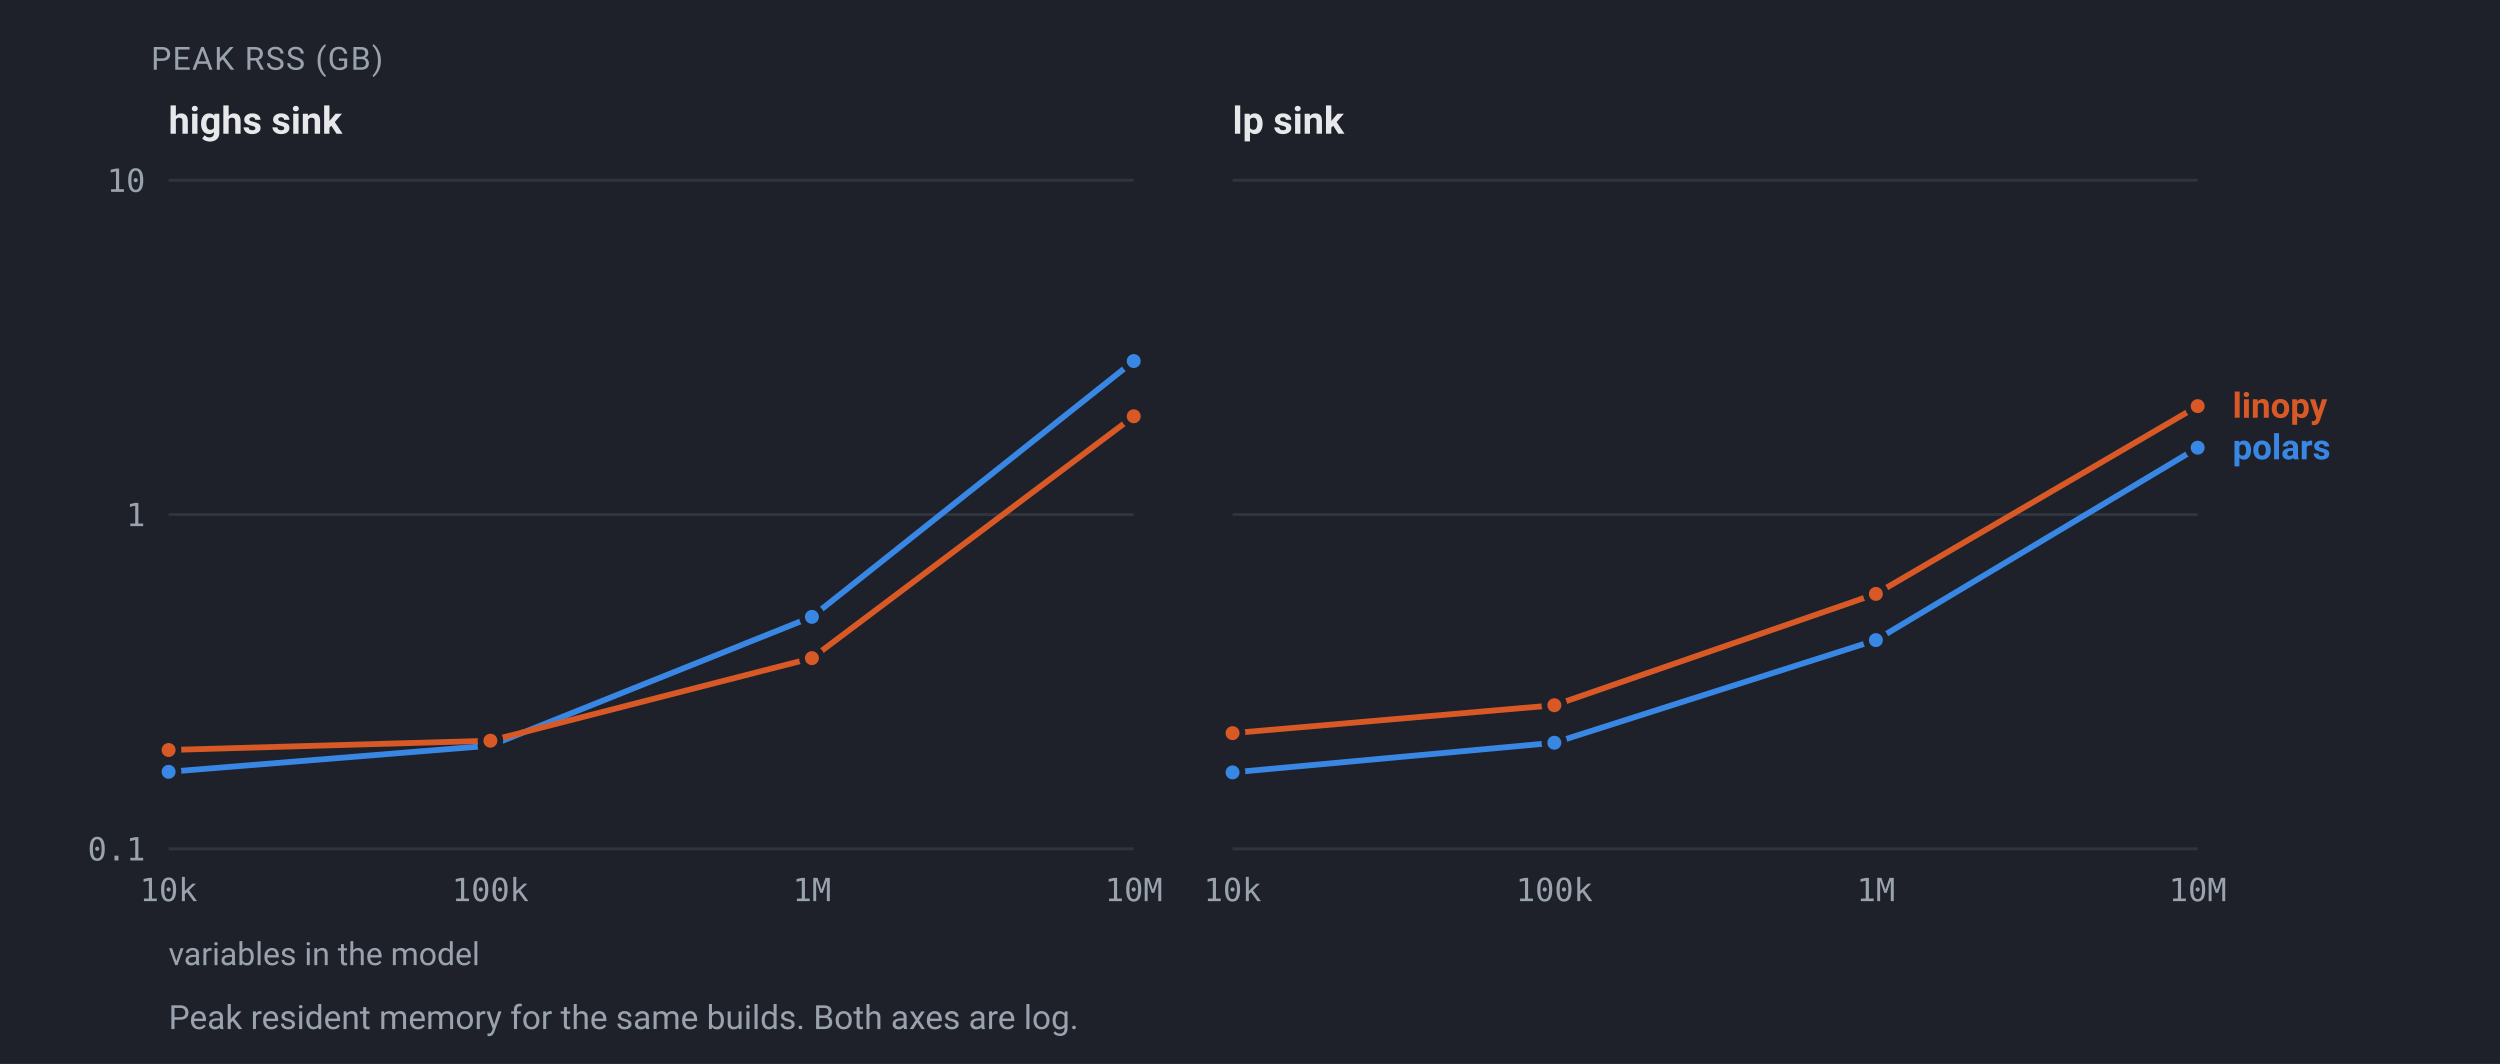
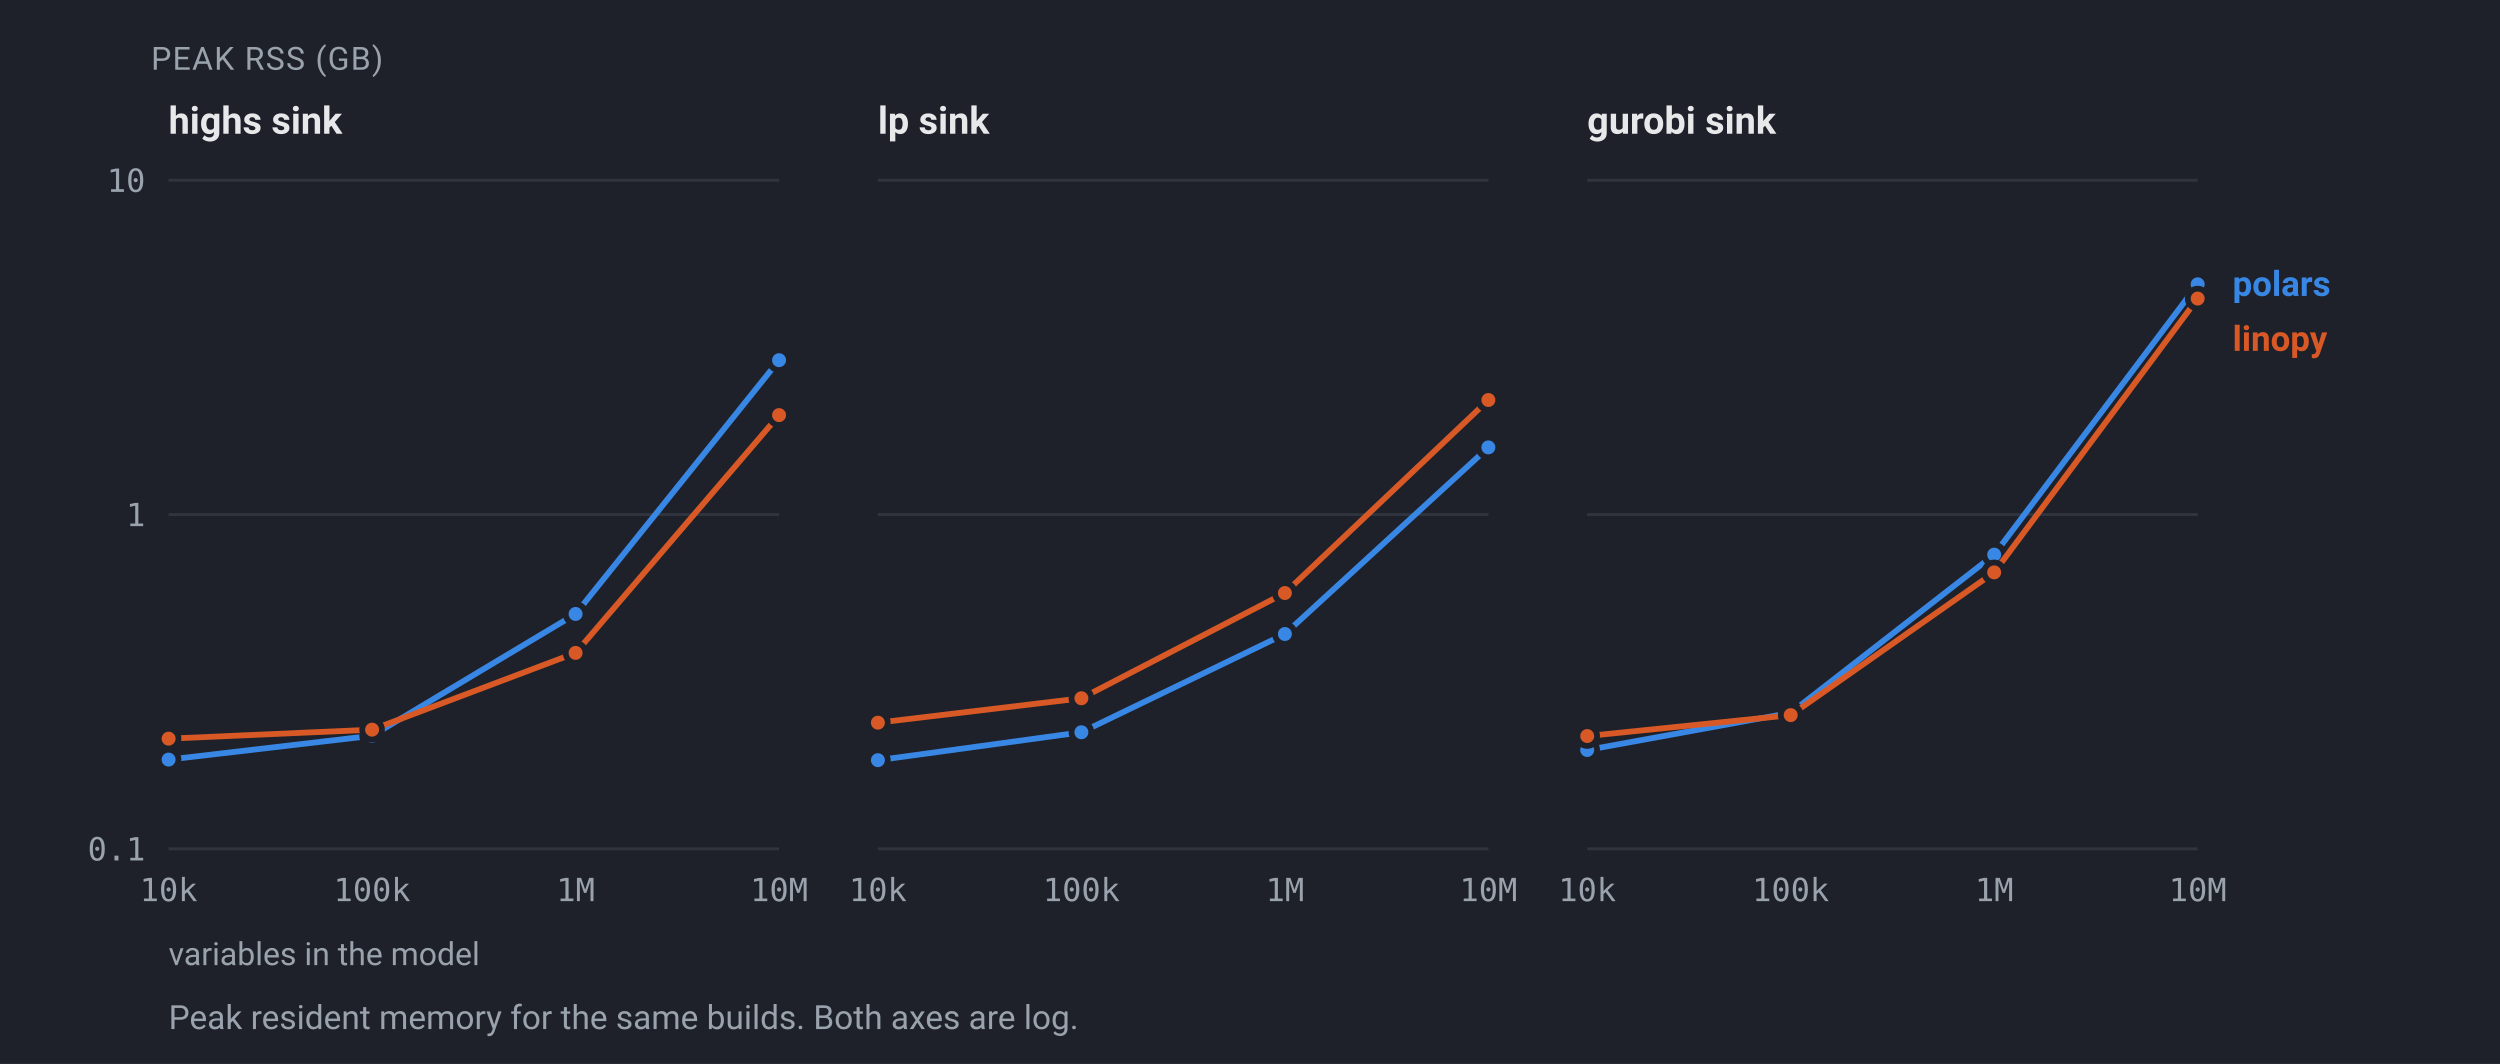
<svg xmlns="http://www.w3.org/2000/svg" viewBox="0 0 860 366" width="860" height="366" font-family="system-ui, -apple-system, 'Segoe UI', Roboto, sans-serif" role="img" aria-label="Peak resident memory for the same builds. Both axes are log.">
  <rect width="860" height="366" fill="#1e2129" />
  <text x="58" y="46" font-size="13" font-weight="600" fill="#e6e8ea">highs sink</text>
-   <line x1="58" y1="292.0" x2="390" y2="292.0" stroke="#2f343e" stroke-width="1" />
+   <line x1="58" y1="292.0" x2="268" y2="292.0" stroke="#2f343e" stroke-width="1" />
  <text x="50" y="296.0" font-size="11" text-anchor="end" font-family="ui-monospace, 'JetBrains Mono', 'SF Mono', Menlo, monospace" fill="#9aa3ad">0.1</text>
-   <line x1="58" y1="177.0" x2="390" y2="177.0" stroke="#2f343e" stroke-width="1" />
+   <line x1="58" y1="177.0" x2="268" y2="177.0" stroke="#2f343e" stroke-width="1" />
  <text x="50" y="181.0" font-size="11" text-anchor="end" font-family="ui-monospace, 'JetBrains Mono', 'SF Mono', Menlo, monospace" fill="#9aa3ad">1</text>
-   <line x1="58" y1="62.0" x2="390" y2="62.0" stroke="#2f343e" stroke-width="1" />
+   <line x1="58" y1="62.0" x2="268" y2="62.0" stroke="#2f343e" stroke-width="1" />
  <text x="50" y="66.0" font-size="11" text-anchor="end" font-family="ui-monospace, 'JetBrains Mono', 'SF Mono', Menlo, monospace" fill="#9aa3ad">10</text>
  <text x="58.0" y="310" font-size="11" text-anchor="middle" font-family="ui-monospace, 'JetBrains Mono', 'SF Mono', Menlo, monospace" fill="#9aa3ad">10k</text>
-   <text x="168.7" y="310" font-size="11" text-anchor="middle" font-family="ui-monospace, 'JetBrains Mono', 'SF Mono', Menlo, monospace" fill="#9aa3ad">100k</text>
-   <text x="279.3" y="310" font-size="11" text-anchor="middle" font-family="ui-monospace, 'JetBrains Mono', 'SF Mono', Menlo, monospace" fill="#9aa3ad">1M</text>
-   <text x="390.0" y="310" font-size="11" text-anchor="middle" font-family="ui-monospace, 'JetBrains Mono', 'SF Mono', Menlo, monospace" fill="#9aa3ad">10M</text>
-   <path d="M58.0,265.5 L168.7,256.5 L279.3,212.2 L390.0,124.2" fill="none" stroke="#3987e5" stroke-width="2" stroke-linejoin="round" stroke-linecap="round" />
-   <circle cx="58.0" cy="265.5" r="3.4" fill="#3987e5" stroke="#1e2129" stroke-width="2" />
-   <circle cx="168.7" cy="256.5" r="3.4" fill="#3987e5" stroke="#1e2129" stroke-width="2" />
-   <circle cx="279.3" cy="212.2" r="3.4" fill="#3987e5" stroke="#1e2129" stroke-width="2" />
-   <circle cx="390.0" cy="124.2" r="3.4" fill="#3987e5" stroke="#1e2129" stroke-width="2" />
-   <path d="M58.0,258.0 L168.7,254.8 L279.3,226.4 L390.0,143.2" fill="none" stroke="#d95926" stroke-width="2" stroke-linejoin="round" stroke-linecap="round" />
-   <circle cx="58.0" cy="258.0" r="3.4" fill="#d95926" stroke="#1e2129" stroke-width="2" />
-   <circle cx="168.7" cy="254.8" r="3.4" fill="#d95926" stroke="#1e2129" stroke-width="2" />
-   <circle cx="279.3" cy="226.4" r="3.4" fill="#d95926" stroke="#1e2129" stroke-width="2" />
-   <circle cx="390.0" cy="143.2" r="3.4" fill="#d95926" stroke="#1e2129" stroke-width="2" />
-   <text x="424" y="46" font-size="13" font-weight="600" fill="#e6e8ea">lp sink</text>
-   <line x1="424" y1="292.0" x2="756" y2="292.0" stroke="#2f343e" stroke-width="1" />
-   <line x1="424" y1="177.0" x2="756" y2="177.0" stroke="#2f343e" stroke-width="1" />
-   <line x1="424" y1="62.0" x2="756" y2="62.0" stroke="#2f343e" stroke-width="1" />
-   <text x="424.0" y="310" font-size="11" text-anchor="middle" font-family="ui-monospace, 'JetBrains Mono', 'SF Mono', Menlo, monospace" fill="#9aa3ad">10k</text>
-   <text x="534.7" y="310" font-size="11" text-anchor="middle" font-family="ui-monospace, 'JetBrains Mono', 'SF Mono', Menlo, monospace" fill="#9aa3ad">100k</text>
-   <text x="645.3" y="310" font-size="11" text-anchor="middle" font-family="ui-monospace, 'JetBrains Mono', 'SF Mono', Menlo, monospace" fill="#9aa3ad">1M</text>
+   <text x="128.0" y="310" font-size="11" text-anchor="middle" font-family="ui-monospace, 'JetBrains Mono', 'SF Mono', Menlo, monospace" fill="#9aa3ad">100k</text>
+   <text x="198.0" y="310" font-size="11" text-anchor="middle" font-family="ui-monospace, 'JetBrains Mono', 'SF Mono', Menlo, monospace" fill="#9aa3ad">1M</text>
+   <text x="268.0" y="310" font-size="11" text-anchor="middle" font-family="ui-monospace, 'JetBrains Mono', 'SF Mono', Menlo, monospace" fill="#9aa3ad">10M</text>
+   <path d="M58.0,261.3 L128.0,253.1 L198.0,211.2 L268.0,123.9" fill="none" stroke="#3987e5" stroke-width="2" stroke-linejoin="round" stroke-linecap="round" />
+   <circle cx="58.0" cy="261.3" r="3.4" fill="#3987e5" stroke="#1e2129" stroke-width="2" />
+   <circle cx="128.0" cy="253.1" r="3.4" fill="#3987e5" stroke="#1e2129" stroke-width="2" />
+   <circle cx="198.0" cy="211.2" r="3.4" fill="#3987e5" stroke="#1e2129" stroke-width="2" />
+   <circle cx="268.0" cy="123.9" r="3.4" fill="#3987e5" stroke="#1e2129" stroke-width="2" />
+   <path d="M58.0,254.1 L128.0,251.0 L198.0,224.6 L268.0,142.8" fill="none" stroke="#d95926" stroke-width="2" stroke-linejoin="round" stroke-linecap="round" />
+   <circle cx="58.0" cy="254.1" r="3.4" fill="#d95926" stroke="#1e2129" stroke-width="2" />
+   <circle cx="128.0" cy="251.0" r="3.4" fill="#d95926" stroke="#1e2129" stroke-width="2" />
+   <circle cx="198.0" cy="224.6" r="3.4" fill="#d95926" stroke="#1e2129" stroke-width="2" />
+   <circle cx="268.0" cy="142.8" r="3.4" fill="#d95926" stroke="#1e2129" stroke-width="2" />
+   <text x="302" y="46" font-size="13" font-weight="600" fill="#e6e8ea">lp sink</text>
+   <line x1="302" y1="292.0" x2="512" y2="292.0" stroke="#2f343e" stroke-width="1" />
+   <line x1="302" y1="177.0" x2="512" y2="177.0" stroke="#2f343e" stroke-width="1" />
+   <line x1="302" y1="62.0" x2="512" y2="62.0" stroke="#2f343e" stroke-width="1" />
+   <text x="302.0" y="310" font-size="11" text-anchor="middle" font-family="ui-monospace, 'JetBrains Mono', 'SF Mono', Menlo, monospace" fill="#9aa3ad">10k</text>
+   <text x="372.0" y="310" font-size="11" text-anchor="middle" font-family="ui-monospace, 'JetBrains Mono', 'SF Mono', Menlo, monospace" fill="#9aa3ad">100k</text>
+   <text x="442.0" y="310" font-size="11" text-anchor="middle" font-family="ui-monospace, 'JetBrains Mono', 'SF Mono', Menlo, monospace" fill="#9aa3ad">1M</text>
+   <text x="512.0" y="310" font-size="11" text-anchor="middle" font-family="ui-monospace, 'JetBrains Mono', 'SF Mono', Menlo, monospace" fill="#9aa3ad">10M</text>
+   <path d="M302.0,261.5 L372.0,251.9 L442.0,218.1 L512.0,153.9" fill="none" stroke="#3987e5" stroke-width="2" stroke-linejoin="round" stroke-linecap="round" />
+   <circle cx="302.0" cy="261.5" r="3.4" fill="#3987e5" stroke="#1e2129" stroke-width="2" />
+   <circle cx="372.0" cy="251.9" r="3.4" fill="#3987e5" stroke="#1e2129" stroke-width="2" />
+   <circle cx="442.0" cy="218.1" r="3.4" fill="#3987e5" stroke="#1e2129" stroke-width="2" />
+   <circle cx="512.0" cy="153.9" r="3.4" fill="#3987e5" stroke="#1e2129" stroke-width="2" />
+   <path d="M302.0,248.6 L372.0,240.2 L442.0,204.0 L512.0,137.6" fill="none" stroke="#d95926" stroke-width="2" stroke-linejoin="round" stroke-linecap="round" />
+   <circle cx="302.0" cy="248.6" r="3.4" fill="#d95926" stroke="#1e2129" stroke-width="2" />
+   <circle cx="372.0" cy="240.2" r="3.4" fill="#d95926" stroke="#1e2129" stroke-width="2" />
+   <circle cx="442.0" cy="204.0" r="3.4" fill="#d95926" stroke="#1e2129" stroke-width="2" />
+   <circle cx="512.0" cy="137.6" r="3.4" fill="#d95926" stroke="#1e2129" stroke-width="2" />
+   <text x="546" y="46" font-size="13" font-weight="600" fill="#e6e8ea">gurobi sink</text>
+   <line x1="546" y1="292.0" x2="756" y2="292.0" stroke="#2f343e" stroke-width="1" />
+   <line x1="546" y1="177.0" x2="756" y2="177.0" stroke="#2f343e" stroke-width="1" />
+   <line x1="546" y1="62.0" x2="756" y2="62.0" stroke="#2f343e" stroke-width="1" />
+   <text x="546.0" y="310" font-size="11" text-anchor="middle" font-family="ui-monospace, 'JetBrains Mono', 'SF Mono', Menlo, monospace" fill="#9aa3ad">10k</text>
+   <text x="616.0" y="310" font-size="11" text-anchor="middle" font-family="ui-monospace, 'JetBrains Mono', 'SF Mono', Menlo, monospace" fill="#9aa3ad">100k</text>
+   <text x="686.0" y="310" font-size="11" text-anchor="middle" font-family="ui-monospace, 'JetBrains Mono', 'SF Mono', Menlo, monospace" fill="#9aa3ad">1M</text>
  <text x="756.0" y="310" font-size="11" text-anchor="middle" font-family="ui-monospace, 'JetBrains Mono', 'SF Mono', Menlo, monospace" fill="#9aa3ad">10M</text>
-   <path d="M424.0,265.7 L534.7,255.5 L645.3,220.2 L756.0,154.0" fill="none" stroke="#3987e5" stroke-width="2" stroke-linejoin="round" stroke-linecap="round" />
-   <circle cx="424.0" cy="265.7" r="3.4" fill="#3987e5" stroke="#1e2129" stroke-width="2" />
-   <circle cx="534.7" cy="255.5" r="3.4" fill="#3987e5" stroke="#1e2129" stroke-width="2" />
-   <circle cx="645.3" cy="220.2" r="3.4" fill="#3987e5" stroke="#1e2129" stroke-width="2" />
-   <circle cx="756.0" cy="154.0" r="3.4" fill="#3987e5" stroke="#1e2129" stroke-width="2" />
-   <path d="M424.0,252.2 L534.7,242.6 L645.3,204.3 L756.0,139.7" fill="none" stroke="#d95926" stroke-width="2" stroke-linejoin="round" stroke-linecap="round" />
-   <circle cx="424.0" cy="252.2" r="3.4" fill="#d95926" stroke="#1e2129" stroke-width="2" />
-   <circle cx="534.7" cy="242.6" r="3.4" fill="#d95926" stroke="#1e2129" stroke-width="2" />
-   <circle cx="645.3" cy="204.3" r="3.4" fill="#d95926" stroke="#1e2129" stroke-width="2" />
-   <circle cx="756.0" cy="139.7" r="3.4" fill="#d95926" stroke="#1e2129" stroke-width="2" />
-   <text x="768.0" y="143.7" font-size="12" font-weight="600" fill="#d95926">linopy</text>
-   <text x="768.0" y="158.0" font-size="12" font-weight="600" fill="#3987e5">polars</text>
+   <path d="M546.0,258.0 L616.0,245.2 L686.0,190.8 L756.0,97.8" fill="none" stroke="#3987e5" stroke-width="2" stroke-linejoin="round" stroke-linecap="round" />
+   <circle cx="546.0" cy="258.0" r="3.4" fill="#3987e5" stroke="#1e2129" stroke-width="2" />
+   <circle cx="616.0" cy="245.2" r="3.4" fill="#3987e5" stroke="#1e2129" stroke-width="2" />
+   <circle cx="686.0" cy="190.8" r="3.4" fill="#3987e5" stroke="#1e2129" stroke-width="2" />
+   <circle cx="756.0" cy="97.8" r="3.4" fill="#3987e5" stroke="#1e2129" stroke-width="2" />
+   <path d="M546.0,253.2 L616.0,246.0 L686.0,196.9 L756.0,102.7" fill="none" stroke="#d95926" stroke-width="2" stroke-linejoin="round" stroke-linecap="round" />
+   <circle cx="546.0" cy="253.2" r="3.4" fill="#d95926" stroke="#1e2129" stroke-width="2" />
+   <circle cx="616.0" cy="246.0" r="3.4" fill="#d95926" stroke="#1e2129" stroke-width="2" />
+   <circle cx="686.0" cy="196.9" r="3.4" fill="#d95926" stroke="#1e2129" stroke-width="2" />
+   <circle cx="756.0" cy="102.7" r="3.4" fill="#d95926" stroke="#1e2129" stroke-width="2" />
+   <text x="768.0" y="101.8" font-size="12" font-weight="600" fill="#3987e5">polars</text>
+   <text x="768.0" y="120.7" font-size="12" font-weight="600" fill="#d95926">linopy</text>
  <text x="58" y="332" font-size="11" fill="#9aa3ad">variables in the model</text>
  <text x="52" y="24" font-size="11" letter-spacing="0.04em" fill="#9aa3ad">PEAK RSS (GB)</text>
  <text x="58" y="354" font-size="11.5" fill="#9aa3ad">Peak resident memory for the same builds. Both axes are log.</text>
</svg>
